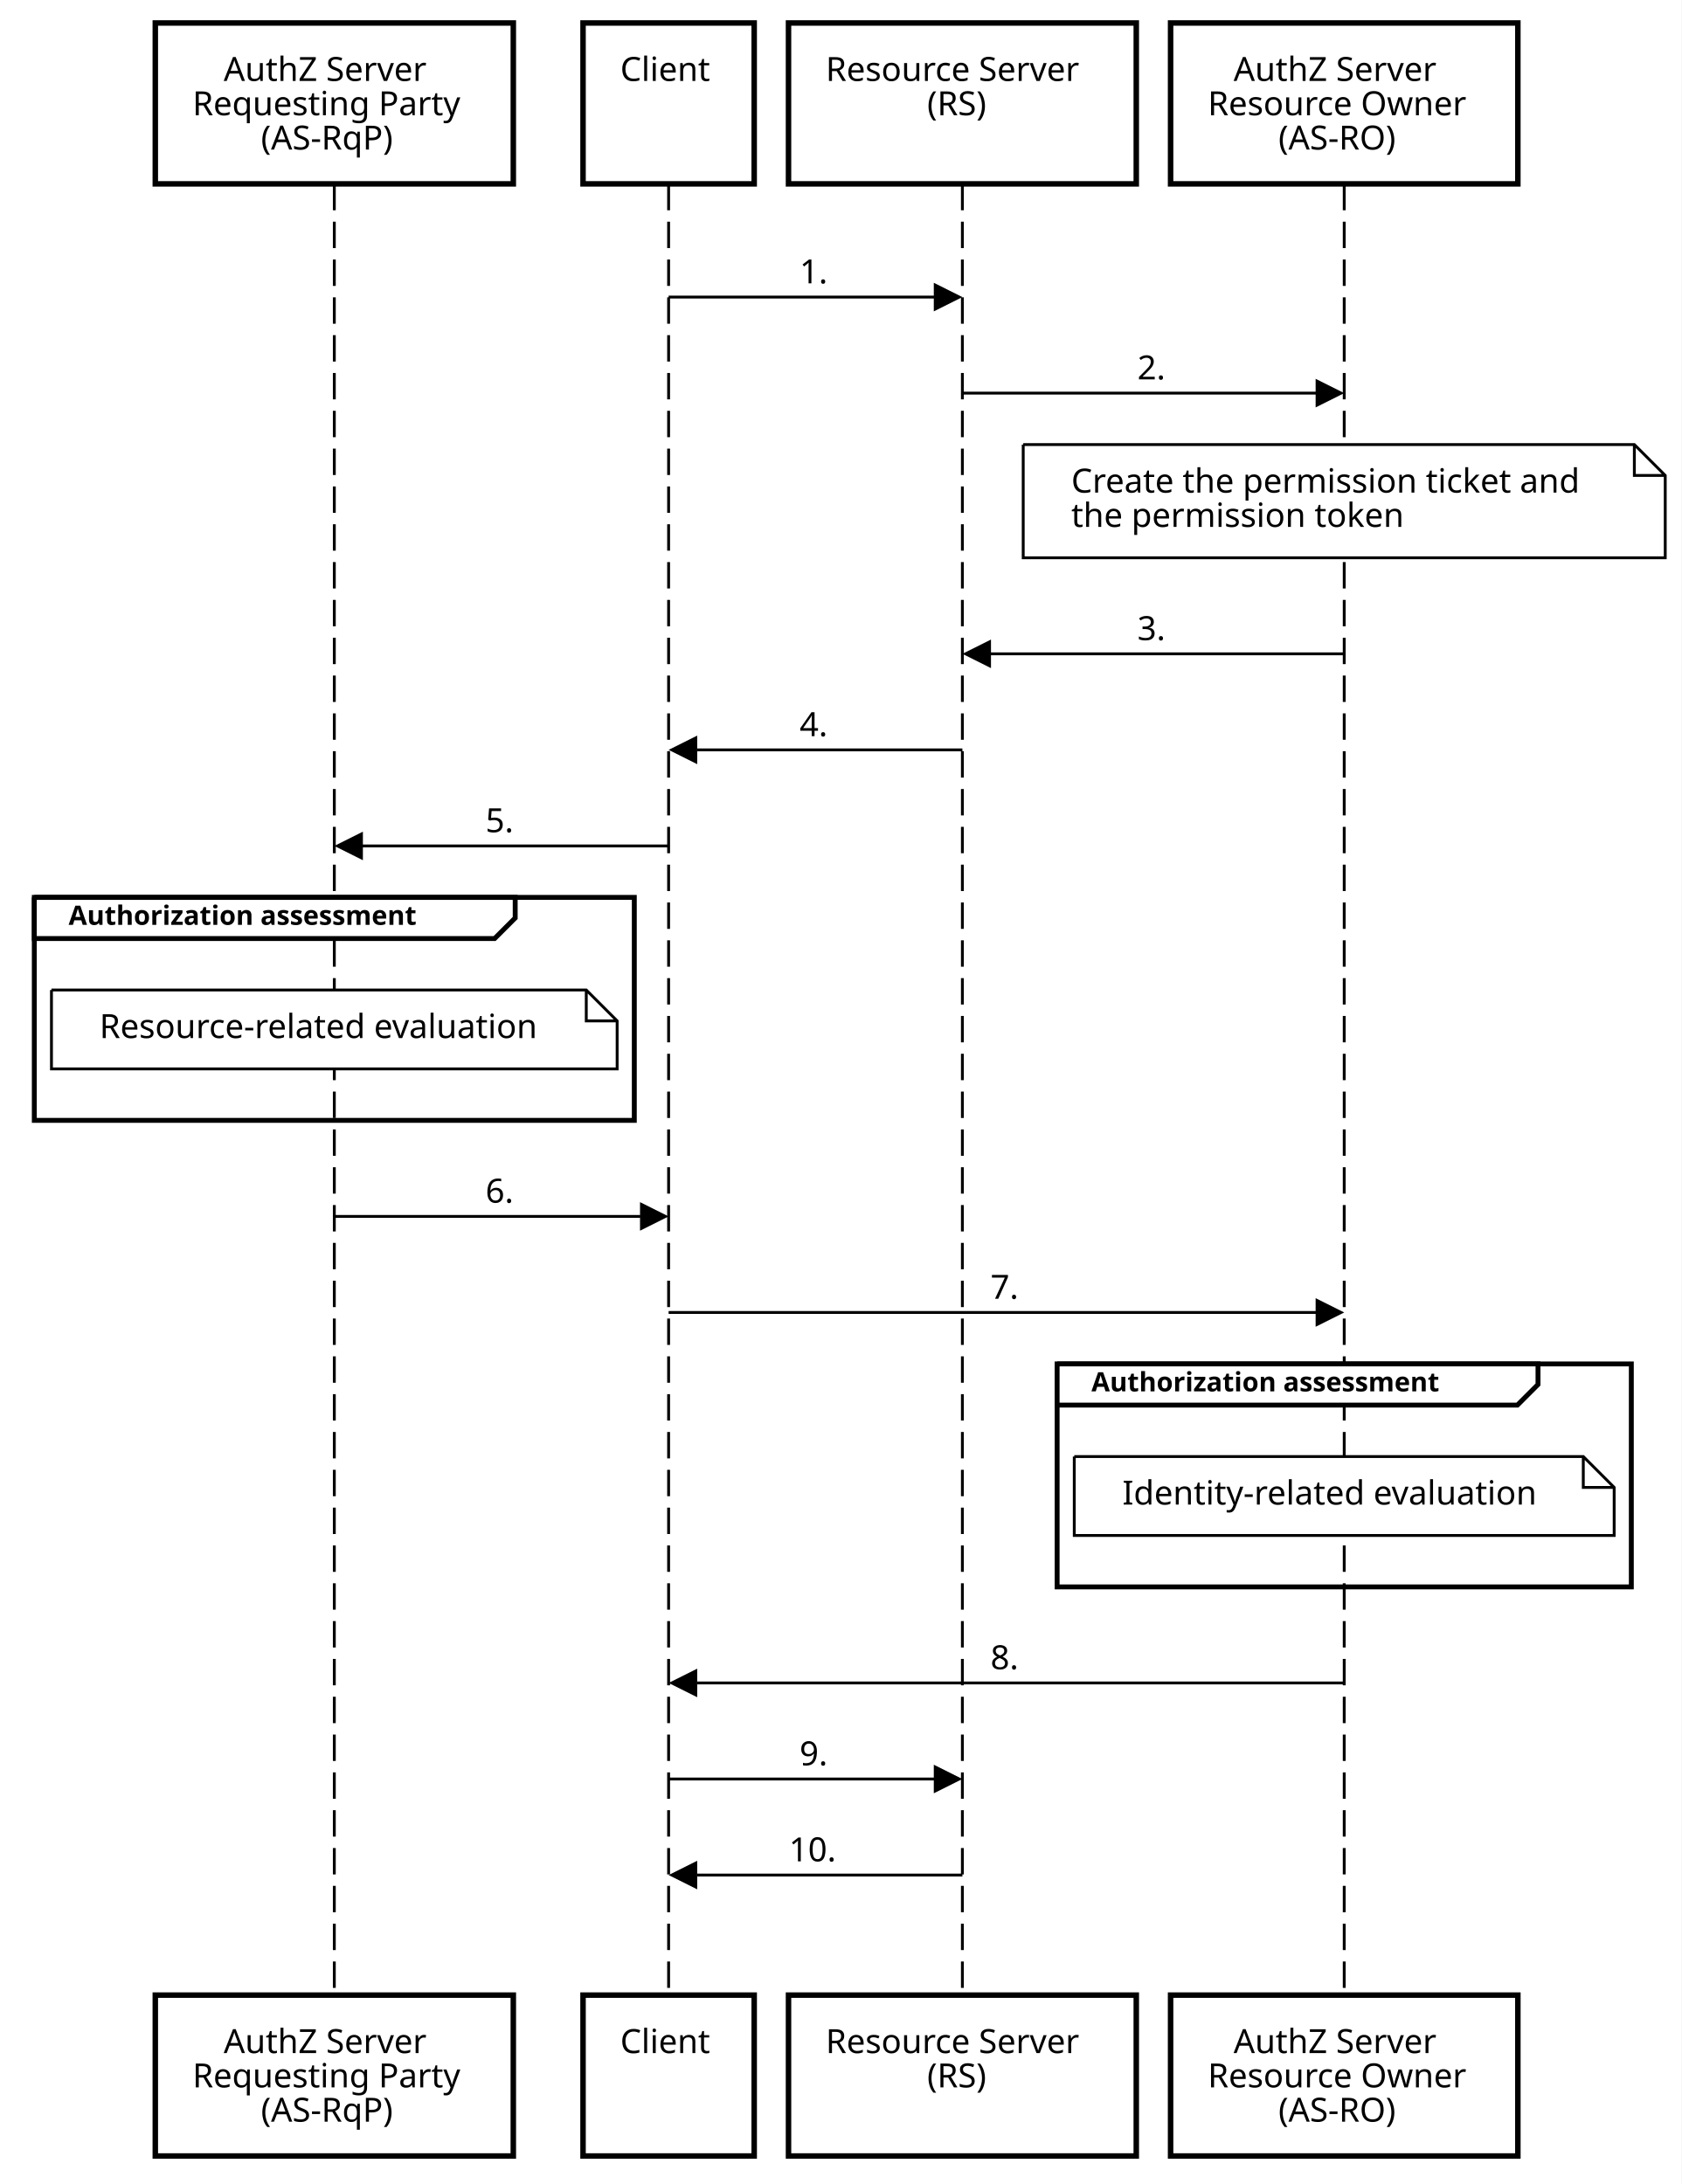
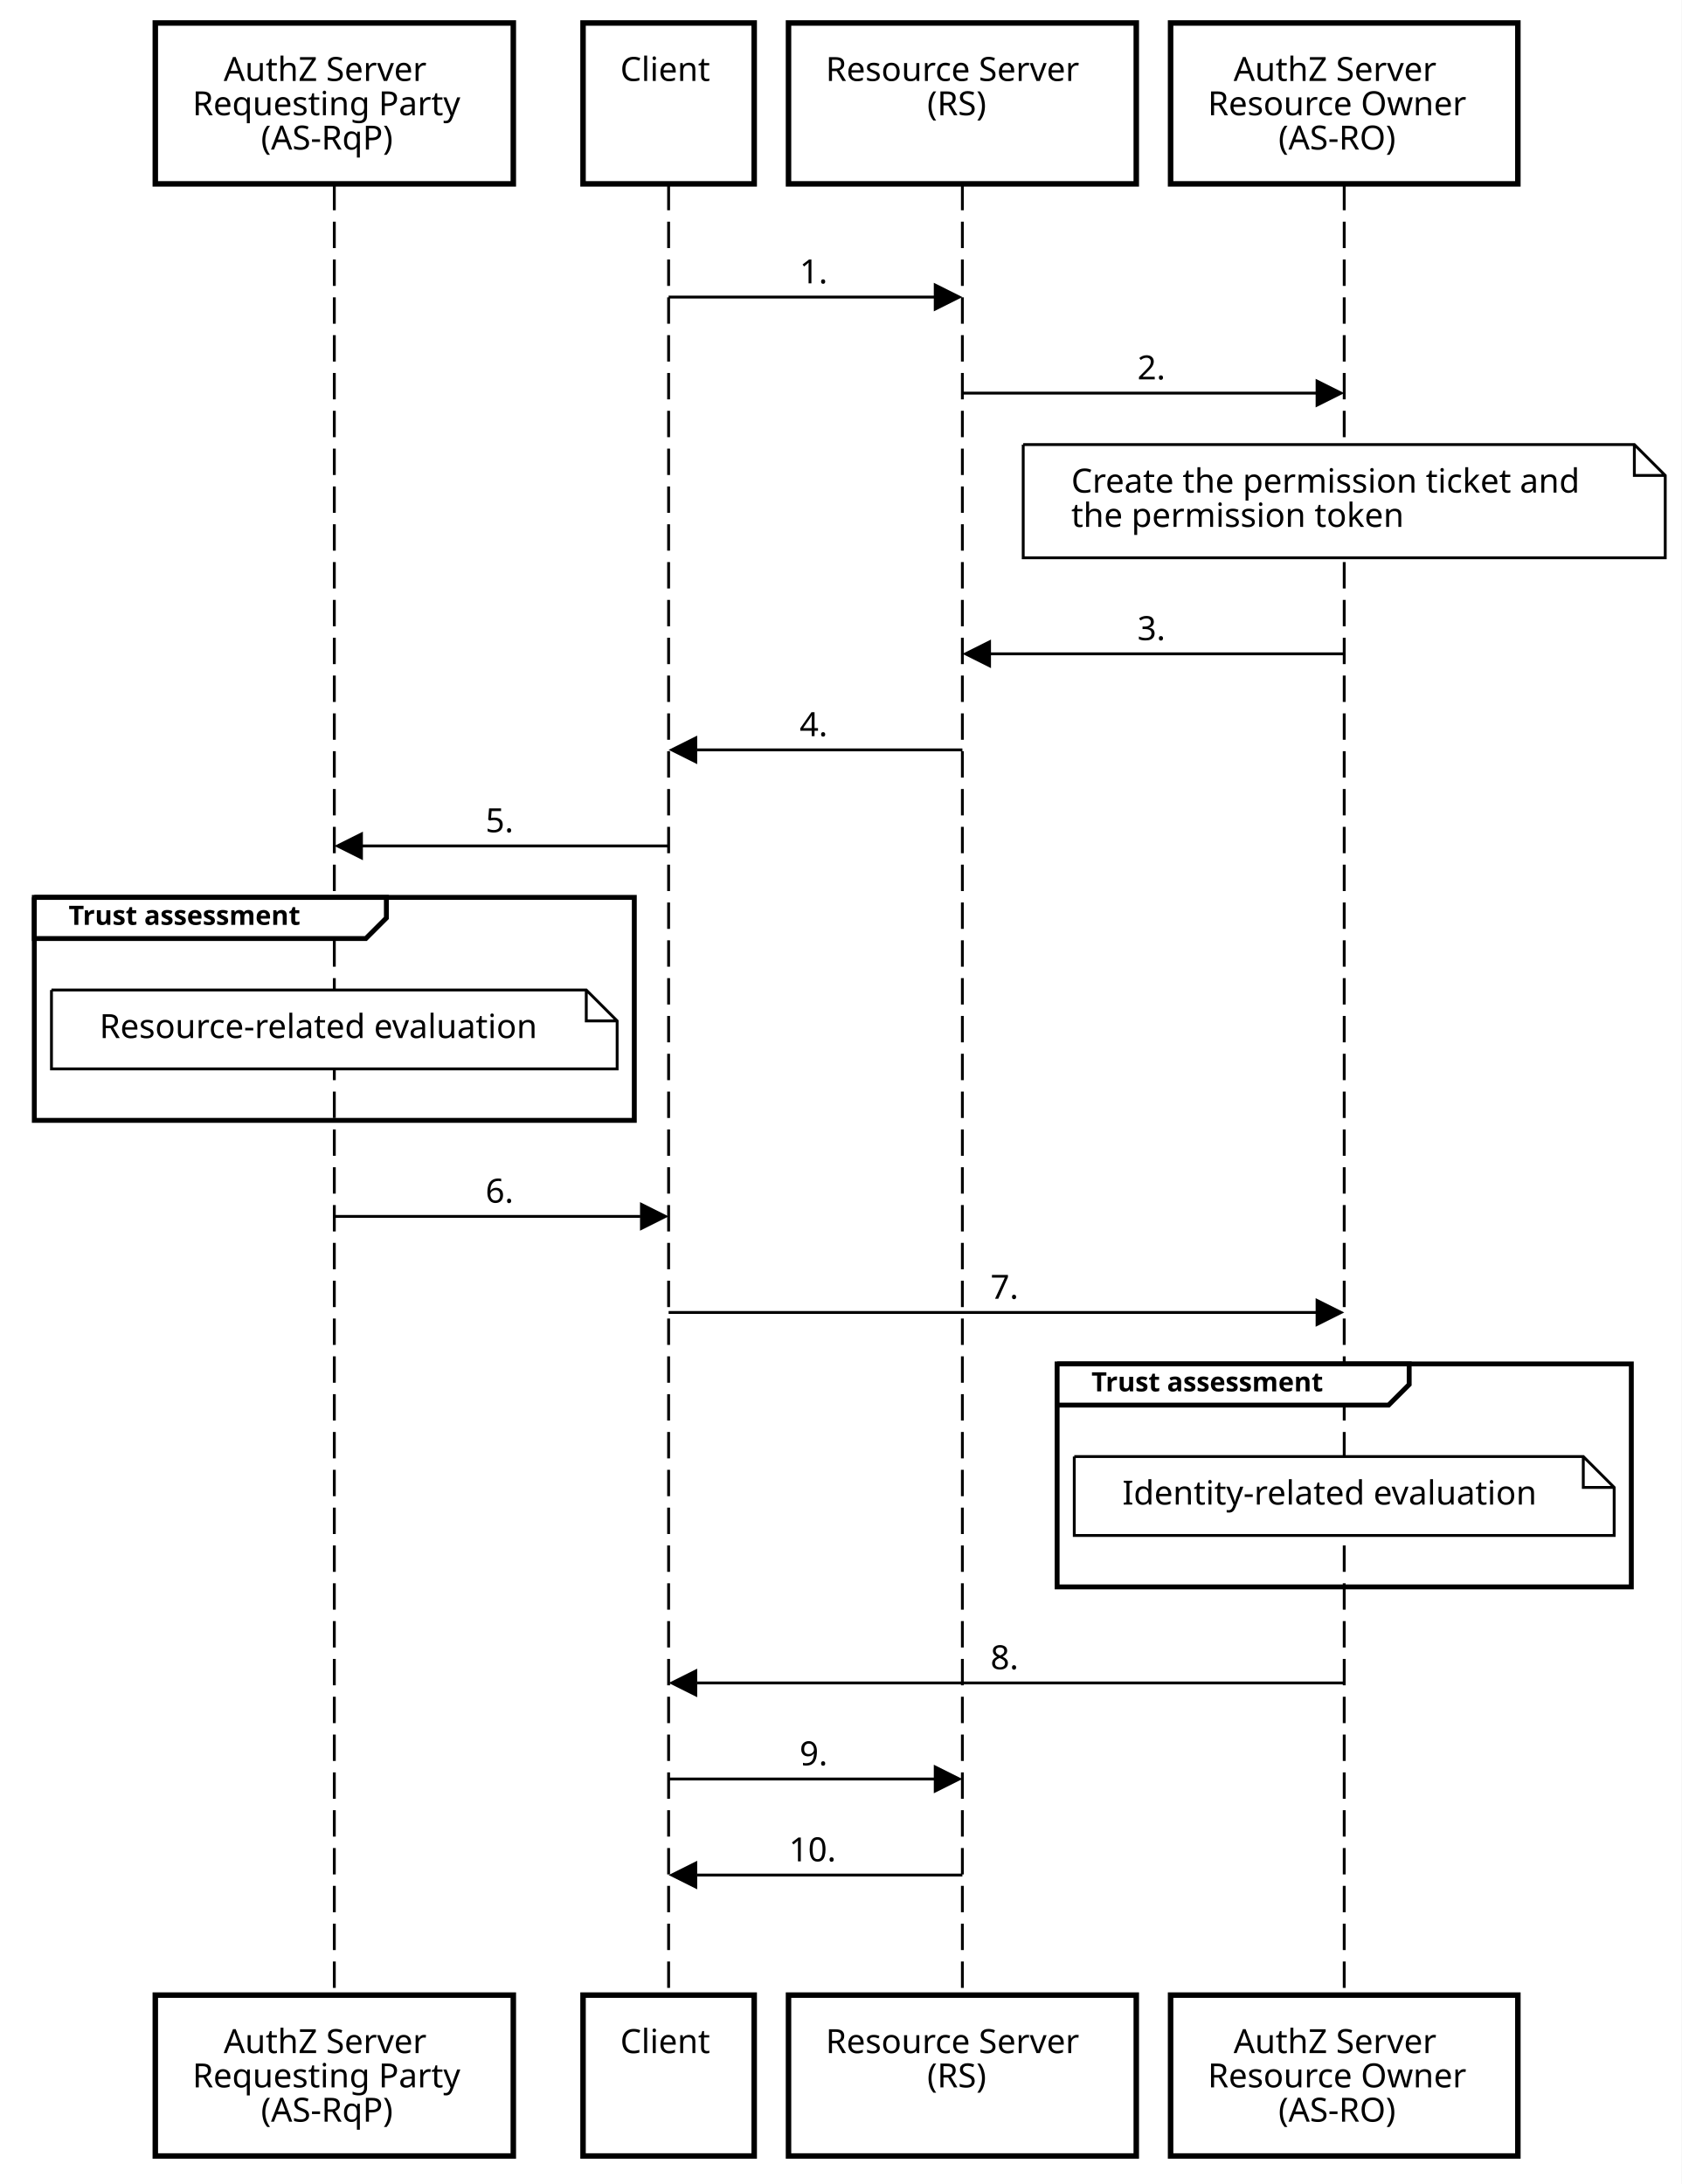
<svg xmlns="http://www.w3.org/2000/svg" version="1.1" width="739" height="960">
  <defs />
  <g>
    <g />
    <g />
    <g />
    <g />
    <g />
    <g />
    <g />
    <g />
    <g />
    <g />
    <g />
    <g />
    <g />
    <g />
    <g />
    <g />
    <g />
    <g />
    <g />
    <g />
    <g />
    <g />
    <g />
    <g />
    <g />
    <g />
    <g>
      <rect fill="white" stroke="none" x="0" y="0" width="739" height="960" />
    </g>
    <g />
    <g>
      <path fill="none" stroke="black" paint-order="fill stroke markers" d=" M 146.92 80.822 L 146.92 876.974" stroke-miterlimit="10" stroke-width="1.257" stroke-dasharray="11.599,5.026" />
      <path fill="none" stroke="black" paint-order="fill stroke markers" d=" M 293.839 80.822 L 293.839 876.974" stroke-miterlimit="10" stroke-width="1.257" stroke-dasharray="11.599,5.026" />
      <path fill="none" stroke="black" paint-order="fill stroke markers" d=" M 422.947 80.822 L 422.947 876.974" stroke-miterlimit="10" stroke-width="1.257" stroke-dasharray="11.599,5.026" />
      <path fill="none" stroke="black" paint-order="fill stroke markers" d=" M 590.755 80.822 L 590.755 876.974" stroke-miterlimit="10" stroke-width="1.257" stroke-dasharray="11.599,5.026" />
    </g>
    <g>
      <path fill="none" stroke="none" />
      <g>
        <path fill="white" stroke="black" paint-order="fill stroke markers" d=" M 68.251 10.103 L 225.588 10.103 L 225.588 80.822 L 68.251 80.822 L 68.251 10.103 Z" stroke-miterlimit="10" stroke-width="2.413" stroke-dasharray="" />
      </g>
      <g>
        <text fill="black" stroke="none" font-family="sans-serif" font-size="11pt" font-style="normal" font-weight="normal" text-decoration="normal" x="98.303" y="35.586" text-anchor="start" dominant-baseline="alphabetic" xml:space="preserve">AuthZ Server</text>
        <text fill="black" stroke="none" font-family="sans-serif" font-size="11pt" font-style="normal" font-weight="normal" text-decoration="normal" x="84.611" y="50.664" text-anchor="start" dominant-baseline="alphabetic" xml:space="preserve">Requesting Party</text>
        <text fill="black" stroke="none" font-family="sans-serif" font-size="11pt" font-style="normal" font-weight="normal" text-decoration="normal" x="114.695" y="65.743" text-anchor="start" dominant-baseline="alphabetic" xml:space="preserve">(AS-RqP)</text>
      </g>
      <path fill="none" stroke="none" />
      <g>
        <path fill="white" stroke="black" paint-order="fill stroke markers" d=" M 256.229 10.103 L 331.45 10.103 L 331.45 80.822 L 256.229 80.822 L 256.229 10.103 Z" stroke-miterlimit="10" stroke-width="2.413" stroke-dasharray="" />
      </g>
      <g>
        <text fill="black" stroke="none" font-family="sans-serif" font-size="11pt" font-style="normal" font-weight="normal" text-decoration="normal" x="272.589" y="35.586" text-anchor="start" dominant-baseline="alphabetic" xml:space="preserve">Client</text>
        <text fill="black" stroke="none" font-family="sans-serif" font-size="11pt" font-style="normal" font-weight="normal" text-decoration="normal" x="293.839" y="50.664" text-anchor="start" dominant-baseline="alphabetic" xml:space="preserve" />
        <text fill="black" stroke="none" font-family="sans-serif" font-size="11pt" font-style="normal" font-weight="normal" text-decoration="normal" x="293.839" y="65.743" text-anchor="start" dominant-baseline="alphabetic" xml:space="preserve" />
      </g>
      <path fill="none" stroke="none" />
      <g>
        <path fill="white" stroke="black" paint-order="fill stroke markers" d=" M 346.528 10.103 L 499.366 10.103 L 499.366 80.822 L 346.528 80.822 L 346.528 10.103 Z" stroke-miterlimit="10" stroke-width="2.413" stroke-dasharray="" />
      </g>
      <g>
        <text fill="black" stroke="none" font-family="sans-serif" font-size="11pt" font-style="normal" font-weight="normal" text-decoration="normal" x="362.889" y="35.586" text-anchor="start" dominant-baseline="alphabetic" xml:space="preserve">Resource Server</text>
        <text fill="black" stroke="none" font-family="sans-serif" font-size="11pt" font-style="normal" font-weight="normal" text-decoration="normal" x="407.472" y="50.664" text-anchor="start" dominant-baseline="alphabetic" xml:space="preserve">(RS)</text>
        <text fill="black" stroke="none" font-family="sans-serif" font-size="11pt" font-style="normal" font-weight="normal" text-decoration="normal" x="422.947" y="65.743" text-anchor="start" dominant-baseline="alphabetic" xml:space="preserve" />
      </g>
      <path fill="none" stroke="none" />
      <g>
        <path fill="white" stroke="black" paint-order="fill stroke markers" d=" M 514.444 10.103 L 667.065 10.103 L 667.065 80.822 L 514.444 80.822 L 514.444 10.103 Z" stroke-miterlimit="10" stroke-width="2.413" stroke-dasharray="" />
      </g>
      <g>
        <text fill="black" stroke="none" font-family="sans-serif" font-size="11pt" font-style="normal" font-weight="normal" text-decoration="normal" x="542.138" y="35.586" text-anchor="start" dominant-baseline="alphabetic" xml:space="preserve">AuthZ Server</text>
        <text fill="black" stroke="none" font-family="sans-serif" font-size="11pt" font-style="normal" font-weight="normal" text-decoration="normal" x="530.805" y="50.664" text-anchor="start" dominant-baseline="alphabetic" xml:space="preserve">Resource Owner</text>
        <text fill="black" stroke="none" font-family="sans-serif" font-size="11pt" font-style="normal" font-weight="normal" text-decoration="normal" x="561.838" y="65.743" text-anchor="start" dominant-baseline="alphabetic" xml:space="preserve">(AS-RO)</text>
      </g>
      <path fill="none" stroke="none" />
      <g>
        <path fill="white" stroke="black" paint-order="fill stroke markers" d=" M 68.251 876.974 L 225.588 876.974 L 225.588 947.693 L 68.251 947.693 L 68.251 876.974 Z" stroke-miterlimit="10" stroke-width="2.413" stroke-dasharray="" />
      </g>
      <g>
        <text fill="black" stroke="none" font-family="sans-serif" font-size="11pt" font-style="normal" font-weight="normal" text-decoration="normal" x="98.303" y="902.457" text-anchor="start" dominant-baseline="alphabetic" xml:space="preserve">AuthZ Server</text>
        <text fill="black" stroke="none" font-family="sans-serif" font-size="11pt" font-style="normal" font-weight="normal" text-decoration="normal" x="84.611" y="917.536" text-anchor="start" dominant-baseline="alphabetic" xml:space="preserve">Requesting Party</text>
        <text fill="black" stroke="none" font-family="sans-serif" font-size="11pt" font-style="normal" font-weight="normal" text-decoration="normal" x="114.695" y="932.614" text-anchor="start" dominant-baseline="alphabetic" xml:space="preserve">(AS-RqP)</text>
      </g>
      <path fill="none" stroke="none" />
      <g>
        <path fill="white" stroke="black" paint-order="fill stroke markers" d=" M 256.229 876.974 L 331.45 876.974 L 331.45 947.693 L 256.229 947.693 L 256.229 876.974 Z" stroke-miterlimit="10" stroke-width="2.413" stroke-dasharray="" />
      </g>
      <g>
        <text fill="black" stroke="none" font-family="sans-serif" font-size="11pt" font-style="normal" font-weight="normal" text-decoration="normal" x="272.589" y="902.457" text-anchor="start" dominant-baseline="alphabetic" xml:space="preserve">Client</text>
        <text fill="black" stroke="none" font-family="sans-serif" font-size="11pt" font-style="normal" font-weight="normal" text-decoration="normal" x="293.839" y="917.536" text-anchor="start" dominant-baseline="alphabetic" xml:space="preserve" />
        <text fill="black" stroke="none" font-family="sans-serif" font-size="11pt" font-style="normal" font-weight="normal" text-decoration="normal" x="293.839" y="932.614" text-anchor="start" dominant-baseline="alphabetic" xml:space="preserve" />
      </g>
      <path fill="none" stroke="none" />
      <g>
        <path fill="white" stroke="black" paint-order="fill stroke markers" d=" M 346.528 876.974 L 499.366 876.974 L 499.366 947.693 L 346.528 947.693 L 346.528 876.974 Z" stroke-miterlimit="10" stroke-width="2.413" stroke-dasharray="" />
      </g>
      <g>
        <text fill="black" stroke="none" font-family="sans-serif" font-size="11pt" font-style="normal" font-weight="normal" text-decoration="normal" x="362.889" y="902.457" text-anchor="start" dominant-baseline="alphabetic" xml:space="preserve">Resource Server</text>
        <text fill="black" stroke="none" font-family="sans-serif" font-size="11pt" font-style="normal" font-weight="normal" text-decoration="normal" x="407.472" y="917.536" text-anchor="start" dominant-baseline="alphabetic" xml:space="preserve">(RS)</text>
        <text fill="black" stroke="none" font-family="sans-serif" font-size="11pt" font-style="normal" font-weight="normal" text-decoration="normal" x="422.947" y="932.614" text-anchor="start" dominant-baseline="alphabetic" xml:space="preserve" />
      </g>
      <path fill="none" stroke="none" />
      <g>
        <path fill="white" stroke="black" paint-order="fill stroke markers" d=" M 514.444 876.974 L 667.065 876.974 L 667.065 947.693 L 514.444 947.693 L 514.444 876.974 Z" stroke-miterlimit="10" stroke-width="2.413" stroke-dasharray="" />
      </g>
      <g>
        <text fill="black" stroke="none" font-family="sans-serif" font-size="11pt" font-style="normal" font-weight="normal" text-decoration="normal" x="542.138" y="902.457" text-anchor="start" dominant-baseline="alphabetic" xml:space="preserve">AuthZ Server</text>
        <text fill="black" stroke="none" font-family="sans-serif" font-size="11pt" font-style="normal" font-weight="normal" text-decoration="normal" x="530.805" y="917.536" text-anchor="start" dominant-baseline="alphabetic" xml:space="preserve">Resource Owner</text>
        <text fill="black" stroke="none" font-family="sans-serif" font-size="11pt" font-style="normal" font-weight="normal" text-decoration="normal" x="561.838" y="932.614" text-anchor="start" dominant-baseline="alphabetic" xml:space="preserve">(AS-RO)</text>
      </g>
    </g>
    <g>
      <g>
        <g>
          <rect fill="white" stroke="none" x="349.132" y="110.979" width="18.524" height="19.602" />
        </g>
        <text fill="black" stroke="none" font-family="sans-serif" font-size="11pt" font-style="normal" font-weight="normal" text-decoration="normal" x="351.393" y="124.55" text-anchor="start" dominant-baseline="alphabetic" xml:space="preserve">1.</text>
      </g>
      <g>
        <path fill="none" stroke="black" paint-order="fill stroke markers" d=" M 293.839 130.581 L 410.532 130.581" stroke-miterlimit="10" stroke-width="1.257" stroke-dasharray="" />
        <g transform="translate(422.9471,130.5811) translate(-422.9471,-130.5811)">
          <path fill="black" stroke="none" paint-order="stroke fill markers" d=" M 410.382 124.298 L 422.947 130.581 L 410.382 136.864 Z" />
        </g>
      </g>
      <g>
        <g>
          <rect fill="white" stroke="none" x="497.589" y="153.199" width="18.524" height="19.602" />
        </g>
        <text fill="black" stroke="none" font-family="sans-serif" font-size="11pt" font-style="normal" font-weight="normal" text-decoration="normal" x="499.851" y="166.77" text-anchor="start" dominant-baseline="alphabetic" xml:space="preserve">2.</text>
      </g>
      <g>
        <path fill="none" stroke="black" paint-order="fill stroke markers" d=" M 422.947 172.801 L 578.34 172.801" stroke-miterlimit="10" stroke-width="1.257" stroke-dasharray="" />
        <g transform="translate(590.7548,172.8013) translate(-590.7548,-172.8013)">
          <path fill="black" stroke="none" paint-order="stroke fill markers" d=" M 578.189 166.519 L 590.755 172.801 L 578.189 179.084 Z" />
        </g>
      </g>
      <path fill="white" stroke="black" paint-order="fill stroke markers" d=" M 449.678 195.419 L 718.261 195.419 L 731.832 208.99 L 731.832 245.179 L 449.678 245.179 L 449.678 195.419 M 718.261 195.419 L 718.261 208.99 L 731.832 208.99" stroke-miterlimit="10" stroke-width="1.257" stroke-dasharray="" />
      <g>
        <text fill="black" stroke="none" font-family="sans-serif" font-size="11pt" font-style="normal" font-weight="normal" text-decoration="normal" x="470.788" y="216.529" text-anchor="start" dominant-baseline="alphabetic" xml:space="preserve">Create the permission ticket and</text>
        <text fill="black" stroke="none" font-family="sans-serif" font-size="11pt" font-style="normal" font-weight="normal" text-decoration="normal" x="470.788" y="231.608" text-anchor="start" dominant-baseline="alphabetic" xml:space="preserve">the permission token</text>
      </g>
      <g>
        <g>
          <rect fill="white" stroke="none" x="497.589" y="267.797" width="18.524" height="19.602" />
        </g>
        <text fill="black" stroke="none" font-family="sans-serif" font-size="11pt" font-style="normal" font-weight="normal" text-decoration="normal" x="499.851" y="281.368" text-anchor="start" dominant-baseline="alphabetic" xml:space="preserve">3.</text>
      </g>
      <g>
        <path fill="none" stroke="black" paint-order="fill stroke markers" d=" M 590.755 287.399 L 435.362 287.399" stroke-miterlimit="10" stroke-width="1.257" stroke-dasharray="" />
        <g transform="translate(422.9471,287.3991) translate(-422.9471,-287.3991)">
          <path fill="black" stroke="none" paint-order="stroke fill markers" d=" M 435.513 281.116 L 422.947 287.399 L 435.513 293.682 Z" />
        </g>
      </g>
      <g>
        <g>
          <rect fill="white" stroke="none" x="349.132" y="310.017" width="18.524" height="19.602" />
        </g>
        <text fill="black" stroke="none" font-family="sans-serif" font-size="11pt" font-style="normal" font-weight="normal" text-decoration="normal" x="351.393" y="323.588" text-anchor="start" dominant-baseline="alphabetic" xml:space="preserve">4.</text>
      </g>
      <g>
        <path fill="none" stroke="black" paint-order="fill stroke markers" d=" M 422.947 329.619 L 306.254 329.619" stroke-miterlimit="10" stroke-width="1.257" stroke-dasharray="" />
        <g transform="translate(293.8395,329.6193) translate(-293.8395,-329.6193)">
          <path fill="black" stroke="none" paint-order="stroke fill markers" d=" M 306.405 323.337 L 293.839 329.619 L 306.405 335.902 Z" />
        </g>
      </g>
      <g>
        <g>
          <rect fill="white" stroke="none" x="211.118" y="352.237" width="18.524" height="19.602" />
        </g>
        <text fill="black" stroke="none" font-family="sans-serif" font-size="11pt" font-style="normal" font-weight="normal" text-decoration="normal" x="213.38" y="365.808" text-anchor="start" dominant-baseline="alphabetic" xml:space="preserve">5.</text>
      </g>
      <g>
        <path fill="none" stroke="black" paint-order="fill stroke markers" d=" M 293.839 371.839 L 159.335 371.839" stroke-miterlimit="10" stroke-width="1.257" stroke-dasharray="" />
        <g transform="translate(146.9197,371.8395) translate(-146.9197,-371.8395)">
          <path fill="black" stroke="none" paint-order="stroke fill markers" d=" M 159.485 365.557 L 146.92 371.839 L 159.485 378.122 Z" />
        </g>
      </g>
      <path fill="white" stroke="black" paint-order="fill stroke markers" d=" M 22.618 435.17 L 257.651 435.17 L 271.222 448.741 L 271.222 469.851 L 22.618 469.851 L 22.618 435.17 M 257.651 435.17 L 257.651 448.741 L 271.222 448.741" stroke-miterlimit="10" stroke-width="1.257" stroke-dasharray="" />
      <g>
        <text fill="black" stroke="none" font-family="sans-serif" font-size="11pt" font-style="normal" font-weight="normal" text-decoration="normal" x="43.728" y="456.28" text-anchor="start" dominant-baseline="alphabetic" xml:space="preserve">Resource-related evaluation</text>
      </g>
      <g>
        <g>
          <rect fill="white" stroke="none" x="211.118" y="515.087" width="18.524" height="19.602" />
        </g>
        <text fill="black" stroke="none" font-family="sans-serif" font-size="11pt" font-style="normal" font-weight="normal" text-decoration="normal" x="213.38" y="528.657" text-anchor="start" dominant-baseline="alphabetic" xml:space="preserve">6.</text>
      </g>
      <g>
        <path fill="none" stroke="black" paint-order="fill stroke markers" d=" M 146.92 534.689 L 281.425 534.689" stroke-miterlimit="10" stroke-width="1.257" stroke-dasharray="" />
        <g transform="translate(293.8395,534.6889) translate(-293.8395,-534.6889)">
          <path fill="black" stroke="none" paint-order="stroke fill markers" d=" M 281.274 528.406 L 293.839 534.689 L 281.274 540.972 Z" />
        </g>
      </g>
      <g>
        <g>
          <rect fill="white" stroke="none" x="433.035" y="557.307" width="18.524" height="19.602" />
        </g>
        <text fill="black" stroke="none" font-family="sans-serif" font-size="11pt" font-style="normal" font-weight="normal" text-decoration="normal" x="435.297" y="570.878" text-anchor="start" dominant-baseline="alphabetic" xml:space="preserve">7.</text>
      </g>
      <g>
        <path fill="none" stroke="black" paint-order="fill stroke markers" d=" M 293.839 576.909 L 578.34 576.909" stroke-miterlimit="10" stroke-width="1.257" stroke-dasharray="" />
        <g transform="translate(590.7548,576.9091) translate(-590.7548,-576.9091)">
          <path fill="black" stroke="none" paint-order="stroke fill markers" d=" M 578.189 570.626 L 590.755 576.909 L 578.189 583.192 Z" />
        </g>
      </g>
      <path fill="white" stroke="black" paint-order="fill stroke markers" d=" M 472.12 640.239 L 695.819 640.239 L 709.39 653.81 L 709.39 674.92 L 472.12 674.92 L 472.12 640.239 M 695.819 640.239 L 695.819 653.81 L 709.39 653.81" stroke-miterlimit="10" stroke-width="1.257" stroke-dasharray="" />
      <g>
        <text fill="black" stroke="none" font-family="sans-serif" font-size="11pt" font-style="normal" font-weight="normal" text-decoration="normal" x="493.23" y="661.35" text-anchor="start" dominant-baseline="alphabetic" xml:space="preserve">Identity-related evaluation</text>
      </g>
      <g>
        <g>
          <rect fill="white" stroke="none" x="433.035" y="720.156" width="18.524" height="19.602" />
        </g>
        <text fill="black" stroke="none" font-family="sans-serif" font-size="11pt" font-style="normal" font-weight="normal" text-decoration="normal" x="435.297" y="733.727" text-anchor="start" dominant-baseline="alphabetic" xml:space="preserve">8.</text>
      </g>
      <g>
        <path fill="none" stroke="black" paint-order="fill stroke markers" d=" M 590.755 739.759 L 306.254 739.759" stroke-miterlimit="10" stroke-width="1.257" stroke-dasharray="" />
        <g transform="translate(293.8395,739.7585) translate(-293.8395,-739.7585)">
          <path fill="black" stroke="none" paint-order="stroke fill markers" d=" M 306.405 733.476 L 293.839 739.759 L 306.405 746.041 Z" />
        </g>
      </g>
      <g>
        <g>
          <rect fill="white" stroke="none" x="349.132" y="762.377" width="18.524" height="19.602" />
        </g>
        <text fill="black" stroke="none" font-family="sans-serif" font-size="11pt" font-style="normal" font-weight="normal" text-decoration="normal" x="351.393" y="775.947" text-anchor="start" dominant-baseline="alphabetic" xml:space="preserve">9.</text>
      </g>
      <g>
        <path fill="none" stroke="black" paint-order="fill stroke markers" d=" M 293.839 781.979 L 410.532 781.979" stroke-miterlimit="10" stroke-width="1.257" stroke-dasharray="" />
        <g transform="translate(422.9471,781.9787) translate(-422.9471,-781.9787)">
          <path fill="black" stroke="none" paint-order="stroke fill markers" d=" M 410.382 775.696 L 422.947 781.979 L 410.382 788.262 Z" />
        </g>
      </g>
      <g>
        <g>
          <rect fill="white" stroke="none" x="344.465" y="804.597" width="27.857" height="19.602" />
        </g>
        <text fill="black" stroke="none" font-family="sans-serif" font-size="11pt" font-style="normal" font-weight="normal" text-decoration="normal" x="346.727" y="818.168" text-anchor="start" dominant-baseline="alphabetic" xml:space="preserve">10.</text>
      </g>
      <g>
        <path fill="none" stroke="black" paint-order="fill stroke markers" d=" M 422.947 824.199 L 306.254 824.199" stroke-miterlimit="10" stroke-width="1.257" stroke-dasharray="" />
        <g transform="translate(293.8395,824.199) translate(-293.8395,-824.199)">
          <path fill="black" stroke="none" paint-order="stroke fill markers" d=" M 306.405 817.916 L 293.839 824.199 L 306.405 830.482 Z" />
        </g>
      </g>
      <g>
        <g />
        <path fill="none" stroke="black" paint-order="fill stroke markers" d=" M 15.079 394.457 L 278.761 394.457 L 278.761 492.469 L 15.079 492.469 L 15.079 394.457 Z" stroke-miterlimit="10" stroke-width="2.154" stroke-dasharray="" />
-         <path fill="white" stroke="black" paint-order="fill stroke markers" d=" M 15.079 394.457 L 15.079 412.552 L 217.369 412.552 L 226.416 403.505 L 226.416 394.457 L 15.079 394.457" stroke-miterlimit="10" stroke-width="2.154" stroke-dasharray="" />
-         <text fill="black" stroke="none" font-family="sans-serif" font-size="8.8pt" font-style="normal" font-weight="bold" text-decoration="normal" x="30.157" y="406.52" text-anchor="start" dominant-baseline="alphabetic" xml:space="preserve">Authorization assessment</text>
+         <path fill="white" stroke="black" paint-order="fill stroke markers" d=" M 15.079 394.457 L 15.079 412.552 L 160.753 412.552 L 169.8 403.505 L 169.8 394.457 L 15.079 394.457" stroke-miterlimit="10" stroke-width="2.154" stroke-dasharray="" />
+         <text fill="black" stroke="none" font-family="sans-serif" font-size="8.8pt" font-style="normal" font-weight="bold" text-decoration="normal" x="30.157" y="406.52" text-anchor="start" dominant-baseline="alphabetic" xml:space="preserve">Trust assessment</text>
      </g>
      <g>
        <g />
        <path fill="none" stroke="black" paint-order="fill stroke markers" d=" M 464.58 599.527 L 716.929 599.527 L 716.929 697.538 L 464.58 697.538 L 464.58 599.527 Z" stroke-miterlimit="10" stroke-width="2.154" stroke-dasharray="" />
-         <path fill="white" stroke="black" paint-order="fill stroke markers" d=" M 464.58 599.527 L 464.58 617.621 L 666.871 617.621 L 675.918 608.574 L 675.918 599.527 L 464.58 599.527" stroke-miterlimit="10" stroke-width="2.154" stroke-dasharray="" />
-         <text fill="black" stroke="none" font-family="sans-serif" font-size="8.8pt" font-style="normal" font-weight="bold" text-decoration="normal" x="479.659" y="611.59" text-anchor="start" dominant-baseline="alphabetic" xml:space="preserve">Authorization assessment</text>
+         <path fill="white" stroke="black" paint-order="fill stroke markers" d=" M 464.58 599.527 L 464.58 617.621 L 610.254 617.621 L 619.302 608.574 L 619.302 599.527 L 464.58 599.527" stroke-miterlimit="10" stroke-width="2.154" stroke-dasharray="" />
+         <text fill="black" stroke="none" font-family="sans-serif" font-size="8.8pt" font-style="normal" font-weight="bold" text-decoration="normal" x="479.659" y="611.59" text-anchor="start" dominant-baseline="alphabetic" xml:space="preserve">Trust assessment</text>
      </g>
    </g>
  </g>
</svg>
